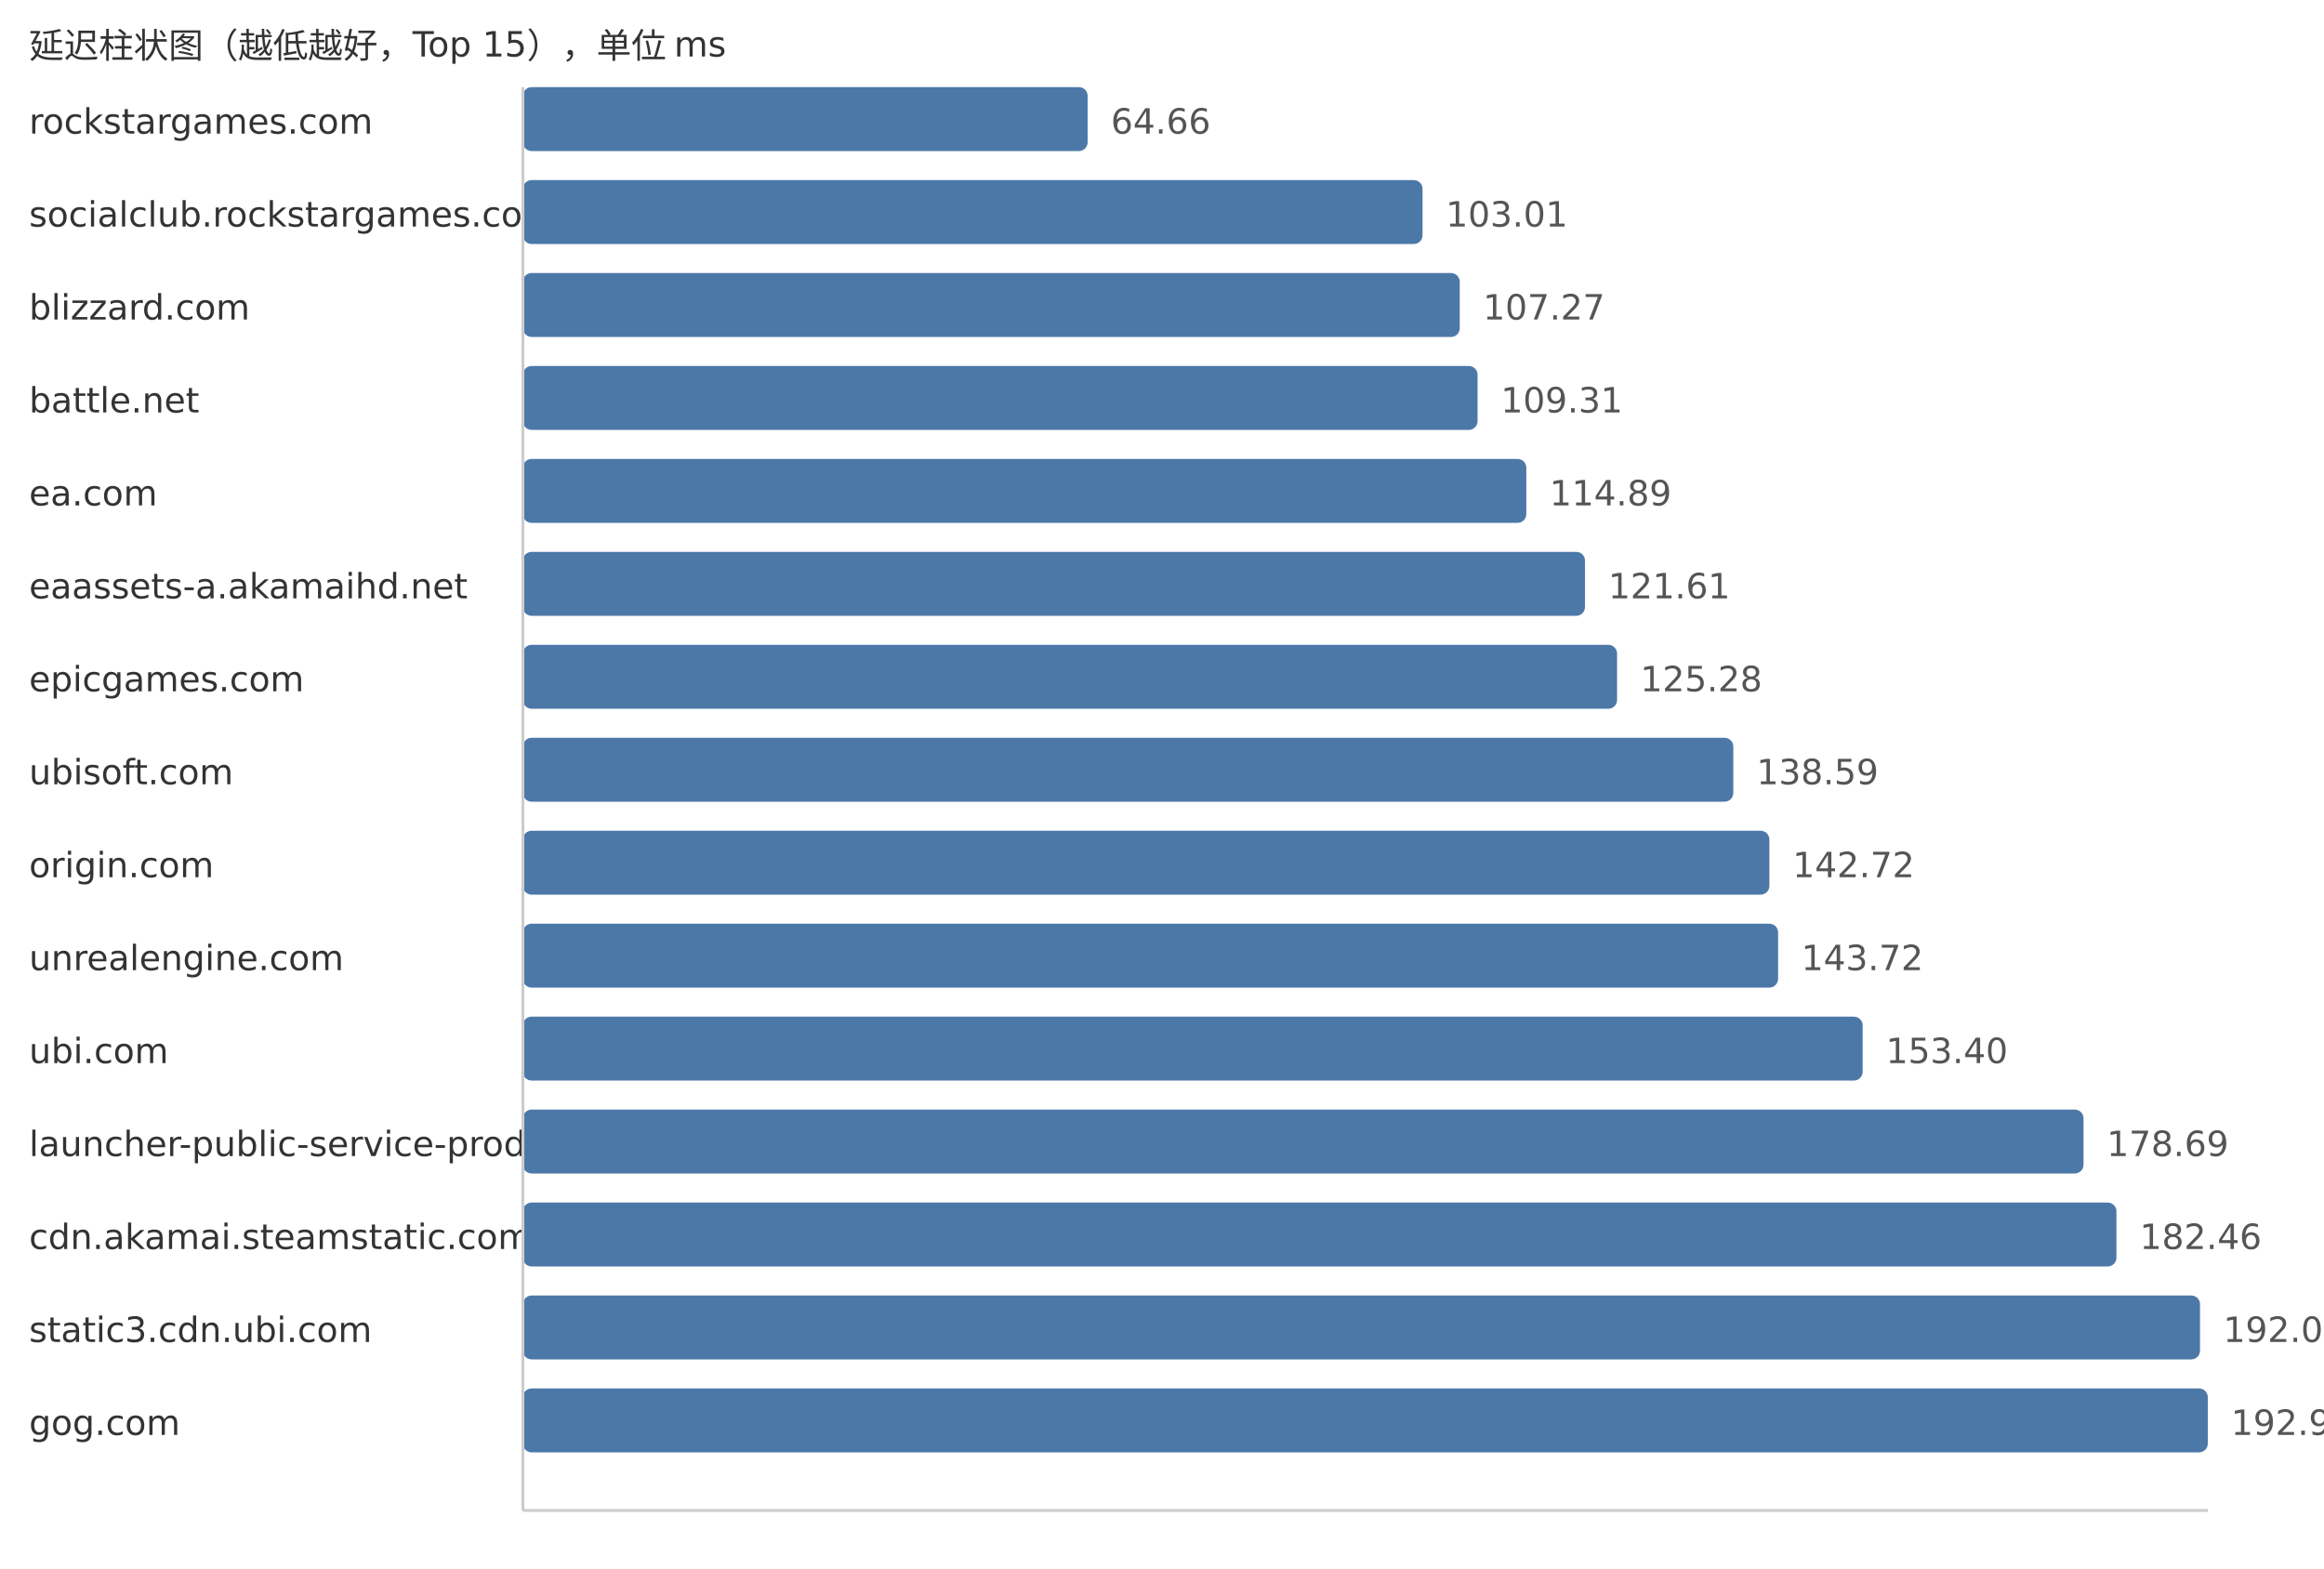
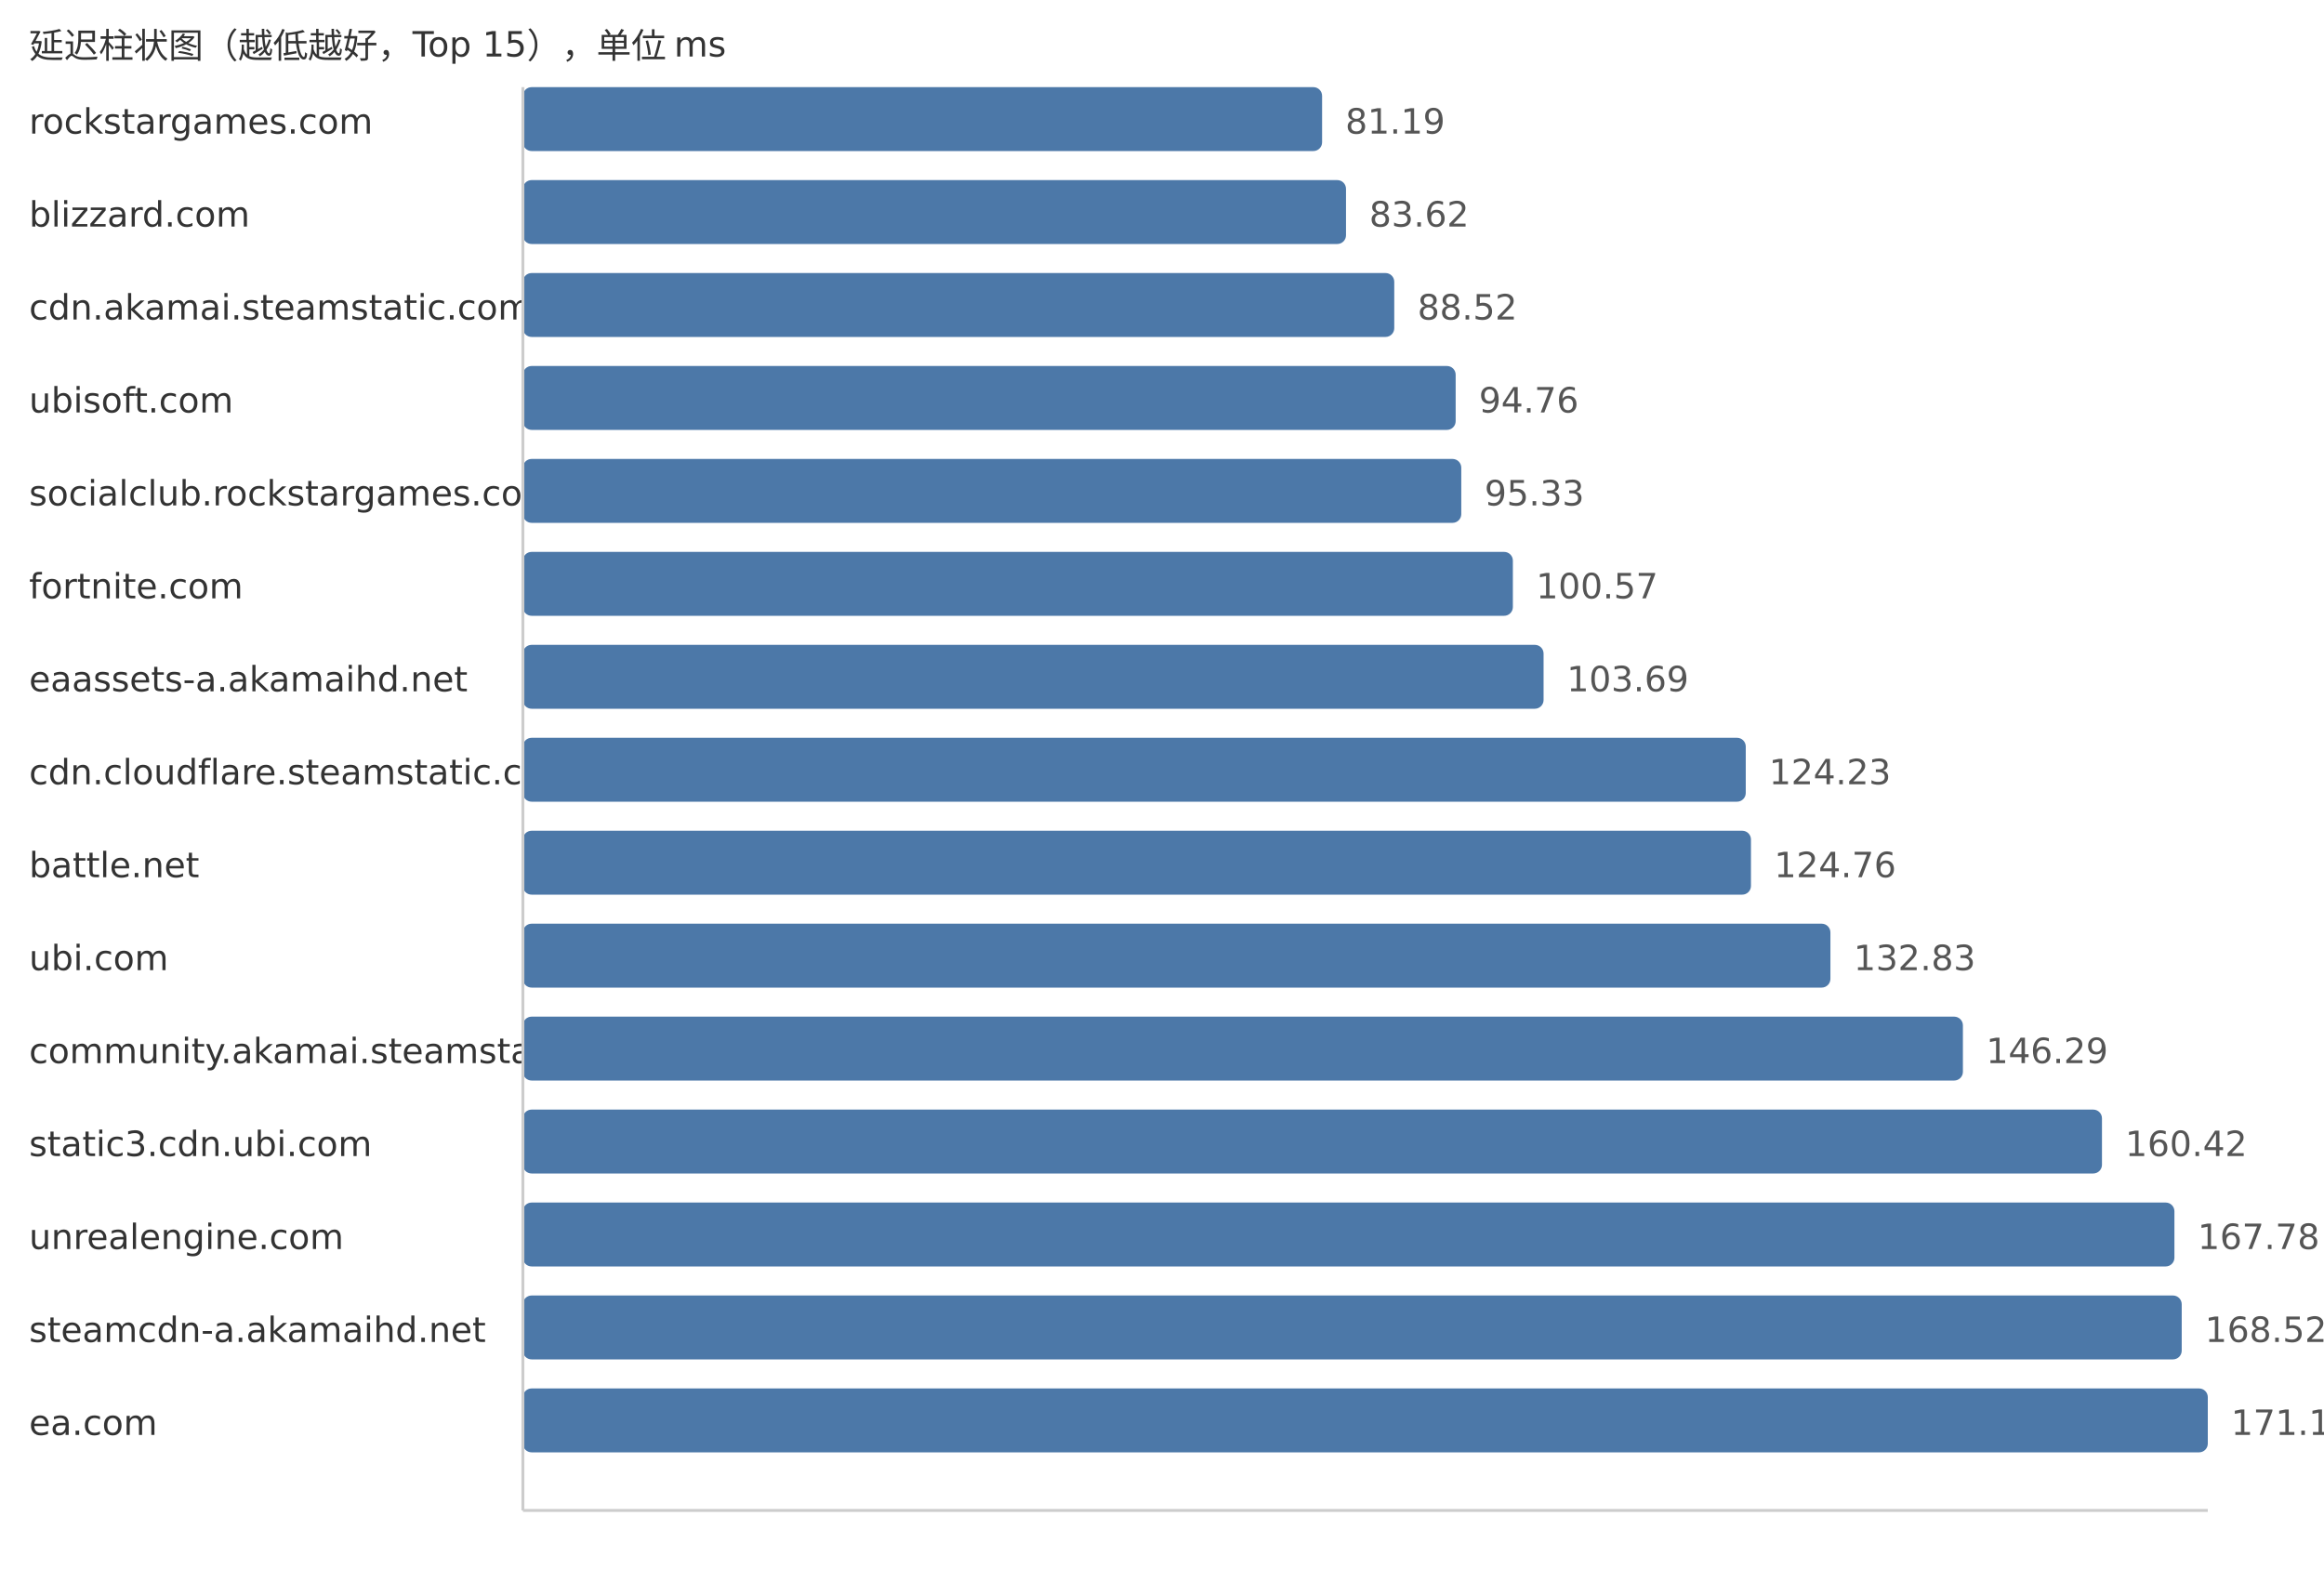
<svg xmlns="http://www.w3.org/2000/svg" width="800" height="540">
  <style> .label{font-family:DejaVu Sans,Verdana,Geneva,sans-serif;font-size:12px;fill:#333} .value{font-family:DejaVu Sans,Verdana,Geneva,sans-serif;font-size:12px;fill:#555} </style>
  <text x="10" y="20" class="label">延迟柱状图（越低越好，Top 15），单位 ms</text>
  <text x="10" y="46" class="label">rockstargames.com</text>
-   <rect x="180" y="30" width="194.4" height="22" fill="#4c78a8" rx="3" />
-   <text x="382.4" y="46" class="value">64.66</text>
-   <text x="10" y="78" class="label">socialclub.rockstargames.com</text>
-   <rect x="180" y="62" width="309.69" height="22" fill="#4c78a8" rx="3" />
-   <text x="497.69" y="78" class="value">103.01</text>
-   <text x="10" y="110" class="label">blizzard.com</text>
-   <rect x="180" y="94" width="322.5" height="22" fill="#4c78a8" rx="3" />
-   <text x="510.5" y="110" class="value">107.27</text>
-   <text x="10" y="142" class="label">battle.net</text>
-   <rect x="180" y="126" width="328.63" height="22" fill="#4c78a8" rx="3" />
-   <text x="516.63" y="142" class="value">109.31</text>
-   <text x="10" y="174" class="label">ea.com</text>
-   <rect x="180" y="158" width="345.41" height="22" fill="#4c78a8" rx="3" />
-   <text x="533.41" y="174" class="value">114.89</text>
-   <text x="10" y="206" class="label">eaassets-a.akamaihd.net</text>
-   <rect x="180" y="190" width="365.61" height="22" fill="#4c78a8" rx="3" />
-   <text x="553.61" y="206" class="value">121.61</text>
-   <text x="10" y="238" class="label">epicgames.com</text>
-   <rect x="180" y="222" width="376.65" height="22" fill="#4c78a8" rx="3" />
-   <text x="564.65" y="238" class="value">125.28</text>
-   <text x="10" y="270" class="label">ubisoft.com</text>
-   <rect x="180" y="254" width="416.66" height="22" fill="#4c78a8" rx="3" />
-   <text x="604.66" y="270" class="value">138.59</text>
-   <text x="10" y="302" class="label">origin.com</text>
-   <rect x="180" y="286" width="429.08" height="22" fill="#4c78a8" rx="3" />
-   <text x="617.08" y="302" class="value">142.72</text>
-   <text x="10" y="334" class="label">unrealengine.com</text>
-   <rect x="180" y="318" width="432.08" height="22" fill="#4c78a8" rx="3" />
-   <text x="620.08" y="334" class="value">143.72</text>
-   <text x="10" y="366" class="label">ubi.com</text>
-   <rect x="180" y="350" width="461.19" height="22" fill="#4c78a8" rx="3" />
-   <text x="649.19" y="366" class="value">153.40</text>
-   <text x="10" y="398" class="label">launcher-public-service-prod06.ol.epicgames.com</text>
-   <rect x="180" y="382" width="537.22" height="22" fill="#4c78a8" rx="3" />
-   <text x="725.22" y="398" class="value">178.69</text>
-   <text x="10" y="430" class="label">cdn.akamai.steamstatic.com</text>
-   <rect x="180" y="414" width="548.55" height="22" fill="#4c78a8" rx="3" />
-   <text x="736.55" y="430" class="value">182.46</text>
-   <text x="10" y="462" class="label">static3.cdn.ubi.com</text>
-   <rect x="180" y="446" width="577.32" height="22" fill="#4c78a8" rx="3" />
-   <text x="765.32" y="462" class="value">192.03</text>
-   <text x="10" y="494" class="label">gog.com</text>
+   <rect x="180" y="30" width="275.11" height="22" fill="#4c78a8" rx="3" />
+   <text x="463.11" y="46" class="value">81.19</text>
+   <text x="10" y="78" class="label">blizzard.com</text>
+   <rect x="180" y="62" width="283.34" height="22" fill="#4c78a8" rx="3" />
+   <text x="471.34" y="78" class="value">83.62</text>
+   <text x="10" y="110" class="label">cdn.akamai.steamstatic.com</text>
+   <rect x="180" y="94" width="299.95" height="22" fill="#4c78a8" rx="3" />
+   <text x="487.95" y="110" class="value">88.52</text>
+   <text x="10" y="142" class="label">ubisoft.com</text>
+   <rect x="180" y="126" width="321.09" height="22" fill="#4c78a8" rx="3" />
+   <text x="509.09" y="142" class="value">94.76</text>
+   <text x="10" y="174" class="label">socialclub.rockstargames.com</text>
+   <rect x="180" y="158" width="323.02" height="22" fill="#4c78a8" rx="3" />
+   <text x="511.02" y="174" class="value">95.33</text>
+   <text x="10" y="206" class="label">fortnite.com</text>
+   <rect x="180" y="190" width="340.78" height="22" fill="#4c78a8" rx="3" />
+   <text x="528.78" y="206" class="value">100.57</text>
+   <text x="10" y="238" class="label">eaassets-a.akamaihd.net</text>
+   <rect x="180" y="222" width="351.35" height="22" fill="#4c78a8" rx="3" />
+   <text x="539.35" y="238" class="value">103.69</text>
+   <text x="10" y="270" class="label">cdn.cloudflare.steamstatic.com</text>
+   <rect x="180" y="254" width="420.95" height="22" fill="#4c78a8" rx="3" />
+   <text x="608.95" y="270" class="value">124.23</text>
+   <text x="10" y="302" class="label">battle.net</text>
+   <rect x="180" y="286" width="422.74" height="22" fill="#4c78a8" rx="3" />
+   <text x="610.74" y="302" class="value">124.76</text>
+   <text x="10" y="334" class="label">ubi.com</text>
+   <rect x="180" y="318" width="450.09" height="22" fill="#4c78a8" rx="3" />
+   <text x="638.09" y="334" class="value">132.83</text>
+   <text x="10" y="366" class="label">community.akamai.steamstatic.com</text>
+   <rect x="180" y="350" width="495.7" height="22" fill="#4c78a8" rx="3" />
+   <text x="683.7" y="366" class="value">146.29</text>
+   <text x="10" y="398" class="label">static3.cdn.ubi.com</text>
+   <rect x="180" y="382" width="543.57" height="22" fill="#4c78a8" rx="3" />
+   <text x="731.57" y="398" class="value">160.42</text>
+   <text x="10" y="430" class="label">unrealengine.com</text>
+   <rect x="180" y="414" width="568.51" height="22" fill="#4c78a8" rx="3" />
+   <text x="756.51" y="430" class="value">167.78</text>
+   <text x="10" y="462" class="label">steamcdn-a.akamaihd.net</text>
+   <rect x="180" y="446" width="571.02" height="22" fill="#4c78a8" rx="3" />
+   <text x="759.02" y="462" class="value">168.52</text>
+   <text x="10" y="494" class="label">ea.com</text>
  <rect x="180" y="478" width="580.0" height="22" fill="#4c78a8" rx="3" />
-   <text x="768.0" y="494" class="value">192.92</text>
+   <text x="768.0" y="494" class="value">171.17</text>
  <line x1="180" y1="30" x2="180" y2="520" stroke="#ccc" />
  <line x1="180" y1="520" x2="760" y2="520" stroke="#ccc" />
</svg>
